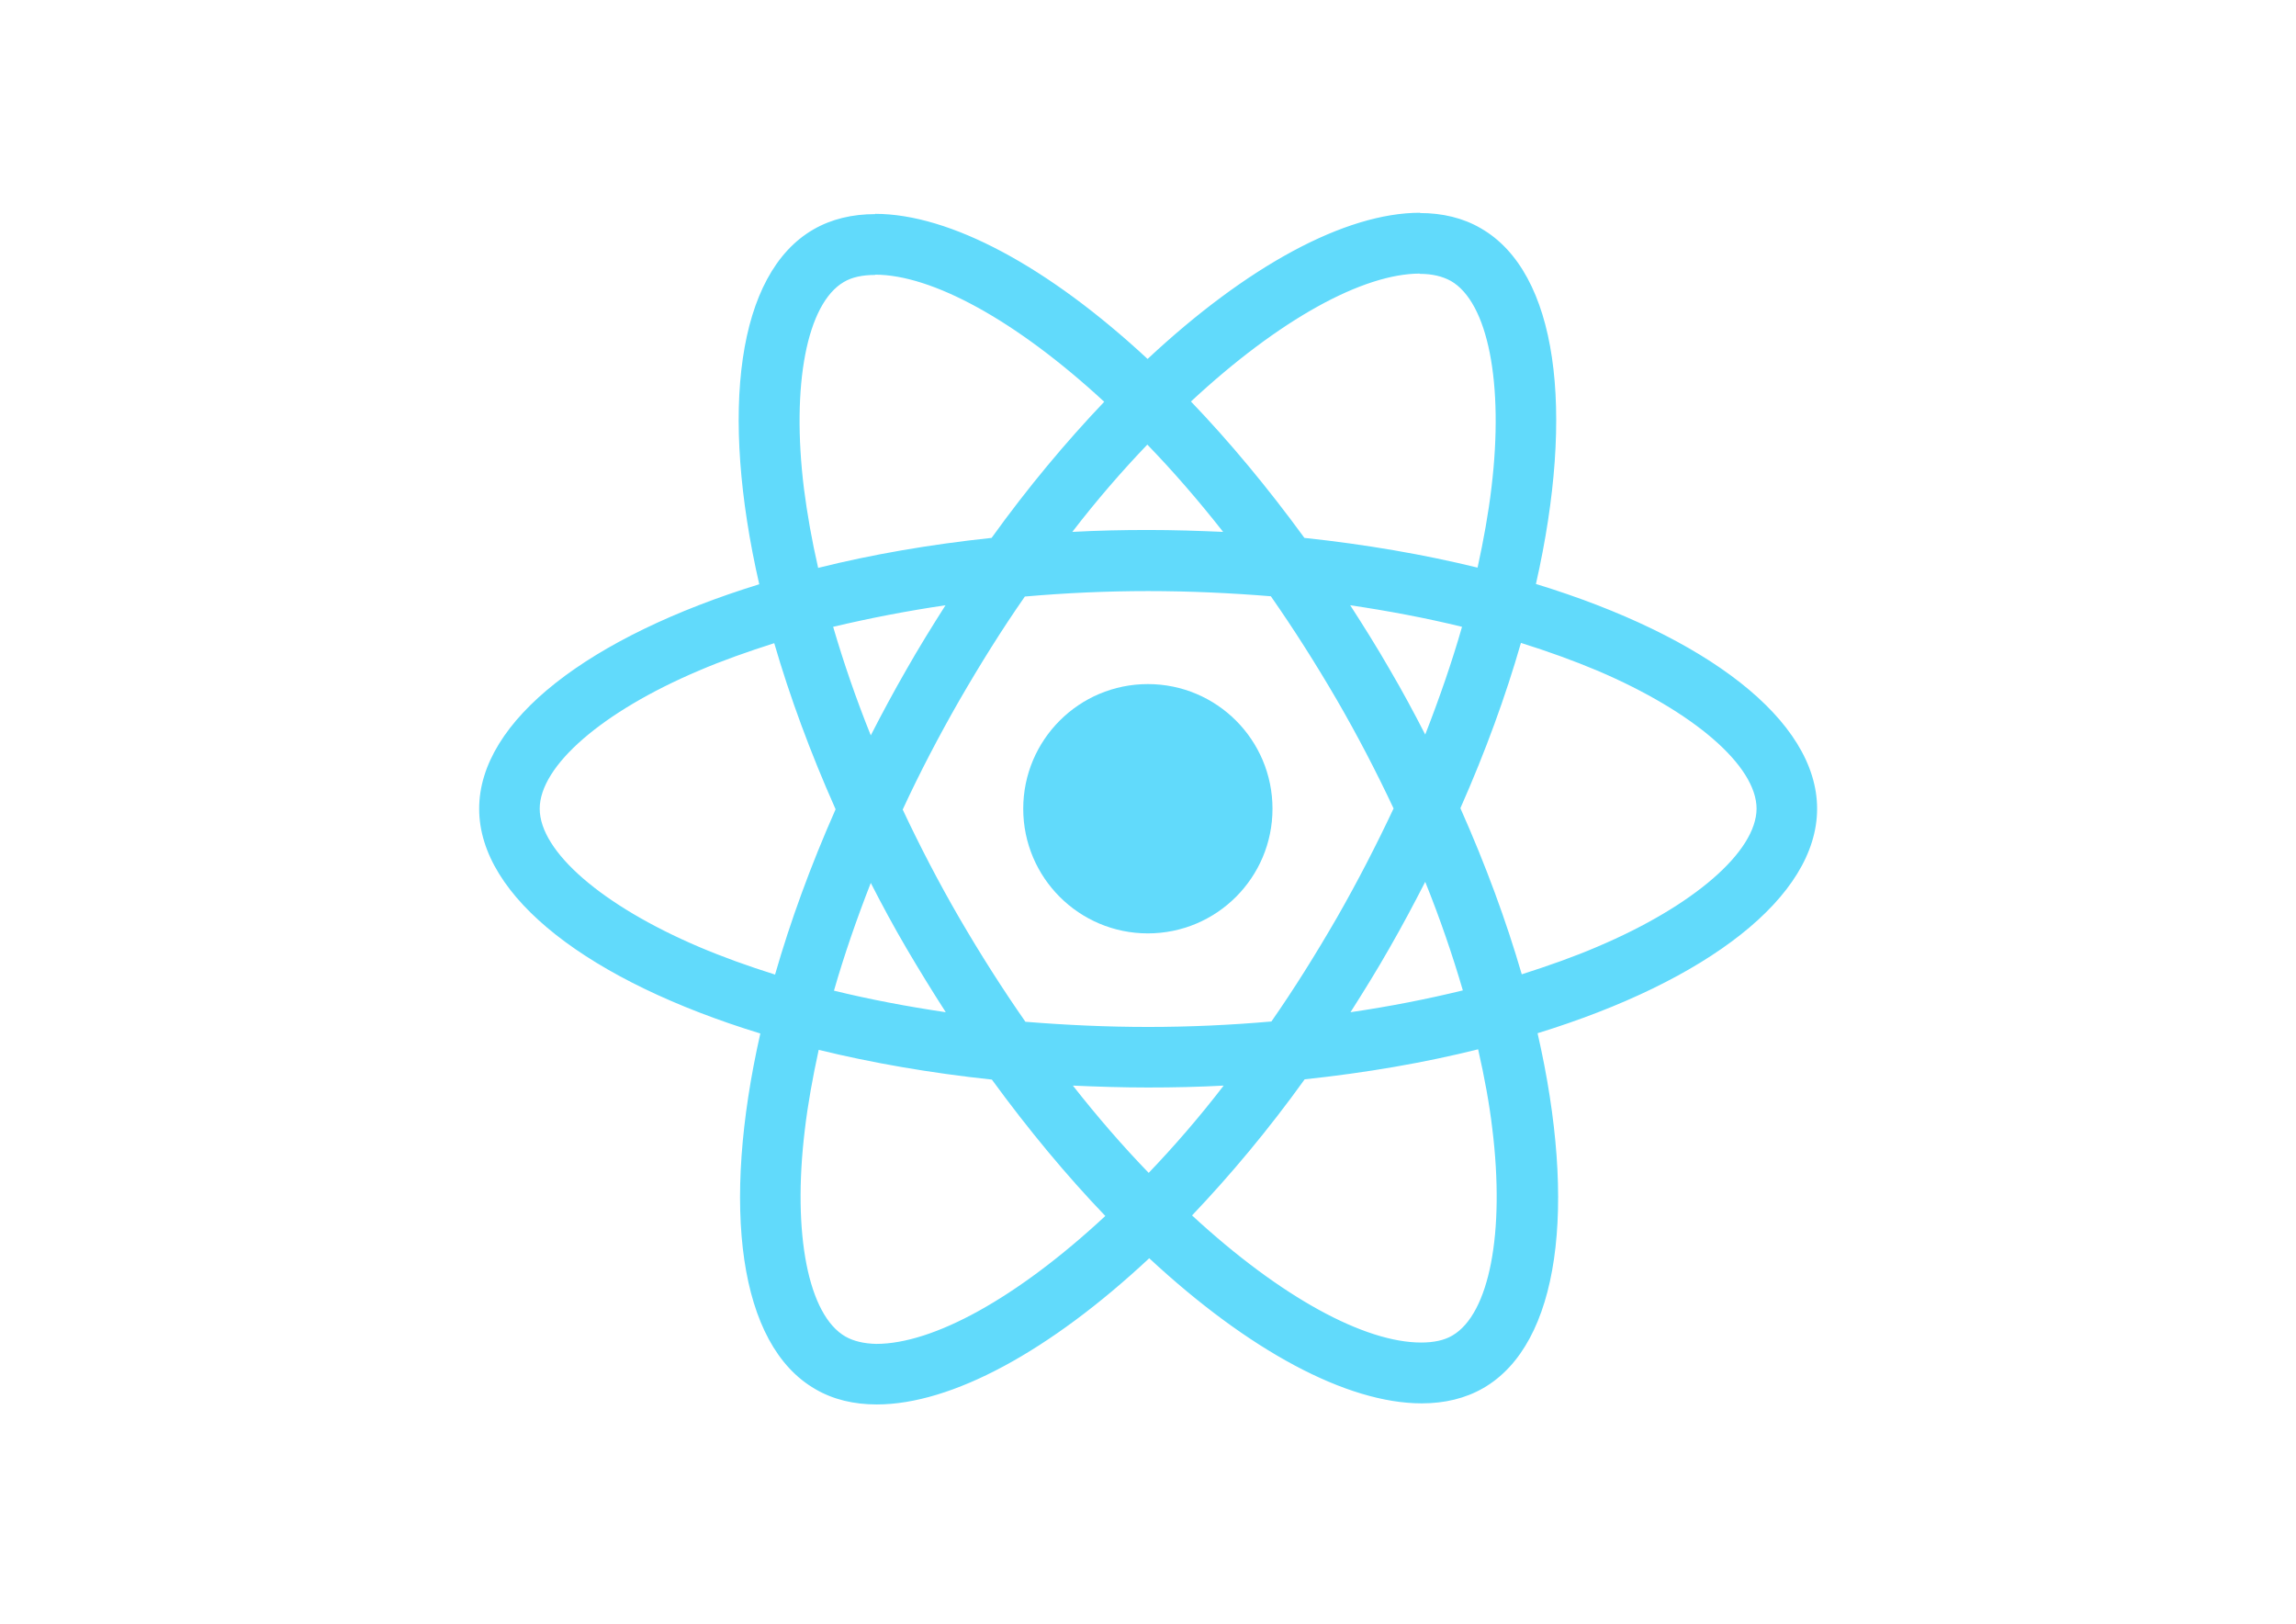
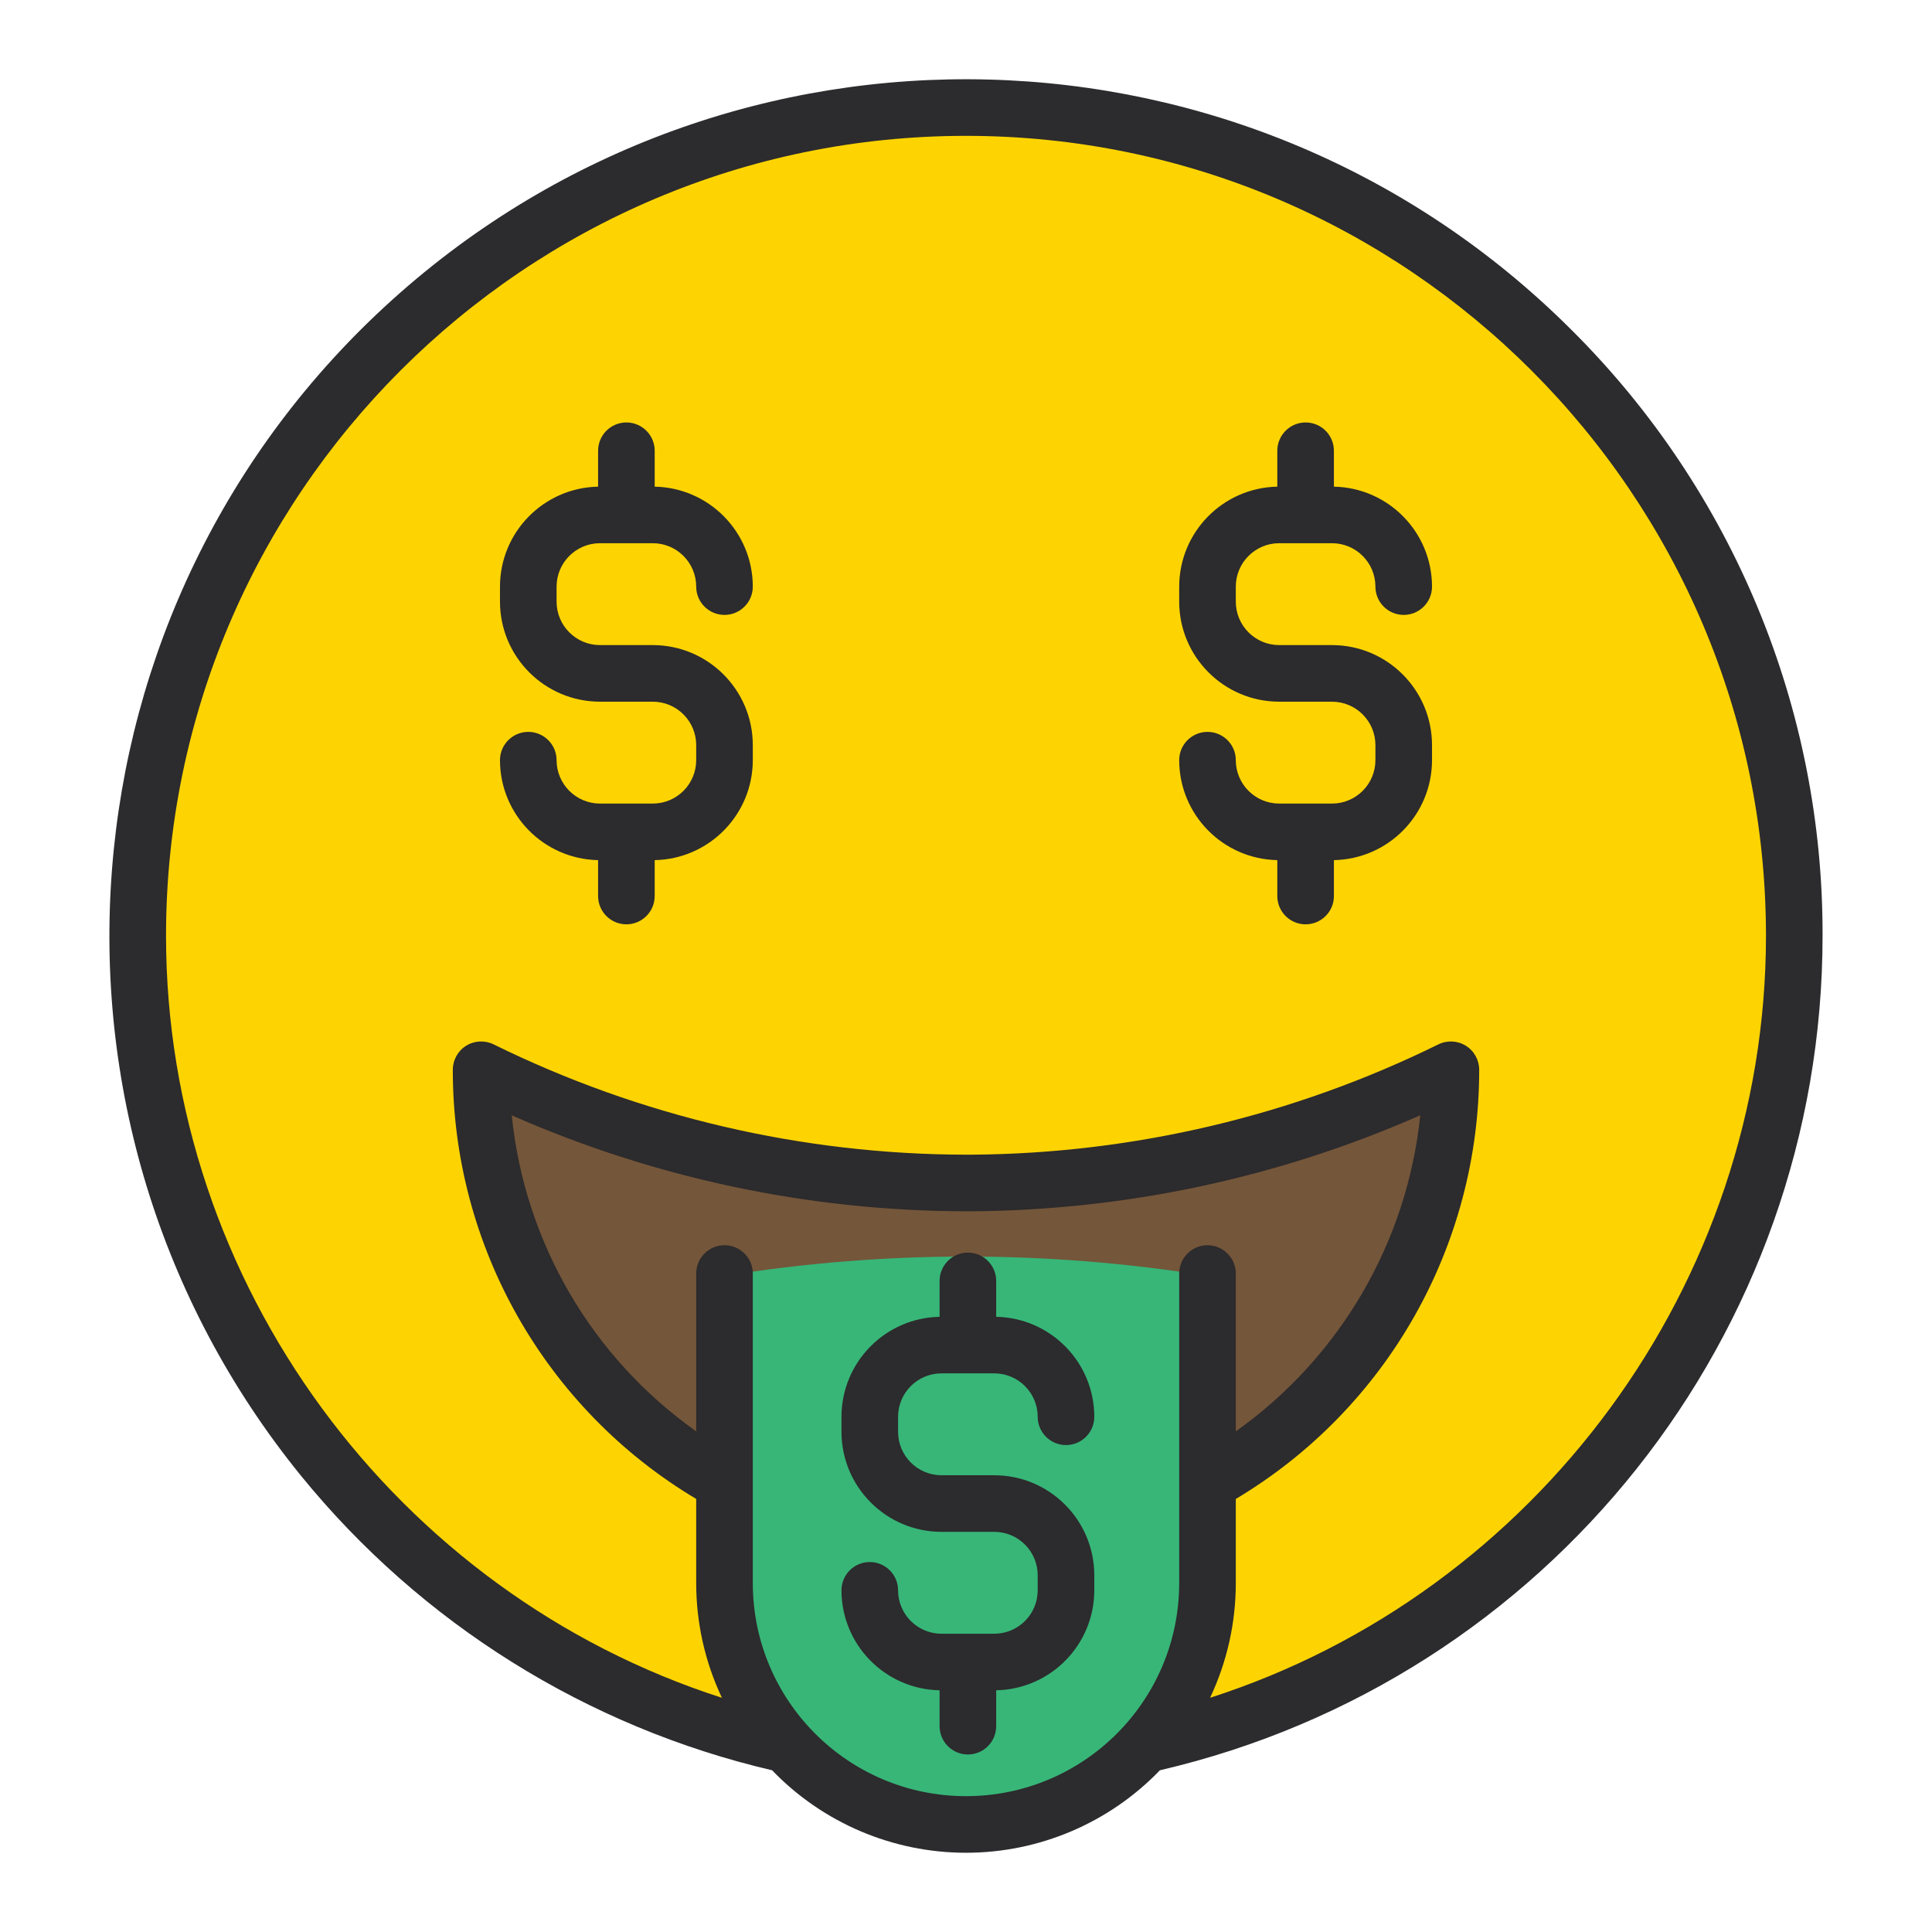
- <svg xmlns="http://www.w3.org/2000/svg" viewBox="0 0 841.9 595.3">
-   <g fill="#61DAFB">
-     <path d="M666.3 296.5c0-32.5-40.7-63.3-103.1-82.4 14.4-63.6 8-114.2-20.2-130.4-6.5-3.8-14.1-5.6-22.4-5.6v22.3c4.6 0 8.3.9 11.4 2.6 13.6 7.8 19.5 37.5 14.9 75.7-1.1 9.4-2.9 19.3-5.1 29.4-19.6-4.8-41-8.5-63.5-10.9-13.5-18.5-27.5-35.3-41.6-50 32.6-30.3 63.2-46.9 84-46.9V78c-27.5 0-63.5 19.6-99.9 53.6-36.4-33.8-72.4-53.2-99.9-53.2v22.3c20.7 0 51.4 16.5 84 46.6-14 14.7-28 31.4-41.3 49.9-22.6 2.4-44 6.1-63.6 11-2.3-10-4-19.7-5.2-29-4.7-38.2 1.1-67.9 14.6-75.8 3-1.8 6.9-2.6 11.5-2.6V78.5c-8.4 0-16 1.8-22.6 5.6-28.1 16.2-34.4 66.7-19.9 130.1-62.2 19.2-102.7 49.9-102.7 82.3 0 32.5 40.7 63.3 103.1 82.4-14.4 63.6-8 114.2 20.2 130.4 6.5 3.8 14.1 5.6 22.5 5.6 27.5 0 63.5-19.6 99.9-53.6 36.4 33.8 72.4 53.2 99.9 53.2 8.4 0 16-1.8 22.6-5.6 28.1-16.2 34.4-66.7 19.9-130.1 62-19.1 102.5-49.9 102.5-82.3zm-130.2-66.7c-3.7 12.9-8.3 26.2-13.5 39.5-4.1-8-8.4-16-13.1-24-4.6-8-9.5-15.8-14.4-23.4 14.2 2.1 27.9 4.7 41 7.9zm-45.8 106.5c-7.8 13.5-15.8 26.3-24.1 38.2-14.9 1.3-30 2-45.2 2-15.1 0-30.2-.7-45-1.9-8.3-11.9-16.4-24.6-24.2-38-7.6-13.1-14.5-26.4-20.8-39.8 6.2-13.4 13.2-26.8 20.7-39.9 7.8-13.5 15.8-26.3 24.1-38.2 14.9-1.3 30-2 45.2-2 15.1 0 30.2.7 45 1.9 8.3 11.9 16.4 24.6 24.2 38 7.6 13.1 14.5 26.4 20.8 39.8-6.3 13.4-13.2 26.8-20.7 39.9zm32.3-13c5.4 13.4 10 26.8 13.8 39.8-13.1 3.2-26.9 5.9-41.2 8 4.9-7.7 9.8-15.6 14.4-23.7 4.6-8 8.9-16.1 13-24.1zM421.2 430c-9.3-9.6-18.6-20.3-27.8-32 9 .4 18.2.7 27.5.7 9.4 0 18.7-.2 27.8-.7-9 11.7-18.3 22.4-27.5 32zm-74.4-58.9c-14.2-2.1-27.9-4.7-41-7.9 3.7-12.9 8.3-26.2 13.5-39.5 4.1 8 8.4 16 13.1 24 4.7 8 9.5 15.8 14.4 23.4zM420.7 163c9.3 9.6 18.6 20.3 27.8 32-9-.4-18.2-.7-27.5-.7-9.4 0-18.7.2-27.8.7 9-11.7 18.3-22.4 27.5-32zm-74 58.9c-4.9 7.7-9.8 15.6-14.4 23.7-4.6 8-8.9 16-13 24-5.4-13.4-10-26.8-13.8-39.8 13.1-3.1 26.9-5.8 41.2-7.9zm-90.5 125.2c-35.4-15.1-58.3-34.9-58.3-50.6 0-15.7 22.9-35.6 58.3-50.6 8.6-3.7 18-7 27.7-10.1 5.7 19.6 13.2 40 22.5 60.9-9.2 20.8-16.6 41.1-22.2 60.6-9.9-3.1-19.3-6.5-28-10.2zM310 490c-13.6-7.8-19.5-37.5-14.9-75.7 1.1-9.4 2.9-19.3 5.1-29.4 19.6 4.8 41 8.5 63.5 10.9 13.5 18.5 27.5 35.3 41.6 50-32.6 30.3-63.2 46.9-84 46.9-4.5-.1-8.3-1-11.3-2.7zm237.2-76.2c4.7 38.2-1.1 67.9-14.6 75.8-3 1.8-6.9 2.6-11.5 2.6-20.7 0-51.4-16.5-84-46.6 14-14.7 28-31.4 41.3-49.9 22.6-2.4 44-6.1 63.6-11 2.3 10.1 4.1 19.8 5.2 29.1zm38.5-66.7c-8.6 3.7-18 7-27.7 10.1-5.7-19.6-13.2-40-22.5-60.9 9.2-20.8 16.6-41.1 22.2-60.6 9.9 3.1 19.3 6.5 28.1 10.2 35.4 15.1 58.3 34.9 58.3 50.6-.1 15.7-23 35.6-58.4 50.6zM320.8 78.4z" />
-     <circle cx="420.9" cy="296.5" r="45.7" />
-     <path d="M520.5 78.1z" />
-   </g>
+ <svg xmlns="http://www.w3.org/2000/svg" data-name="Layer 1" viewBox="0 0 512 512">
+   <circle cx="256" cy="248" r="219.5" fill="#fdd402" />
+   <path fill="#74563a" d="M384.5,283.5a124.91,124.91,0,0,1-125,125h-7a124.85,124.85,0,0,1-125-125,291.236,291.236,0,0,0,128.52,30h1.48A291.166,291.166,0,0,0,384.5,283.5Z" />
+   <path fill="#37b678" d="M192,338.136v85.727C192,456.8,220.654,483.5,256,483.5s64-26.7,64-59.636V338.136a401.305,401.305,0,0,0-128,0Z" />
+   <path fill="#2c2b2d" d="M416.515,87.485a227.006,227.006,0,0,0-336.749,303.604,227.823,227.823,0,0,0,124.848,78.052,71.329,71.329,0,0,0,102.773,0A227.044,227.044,0,0,0,483,248,225.514,225.514,0,0,0,416.515,87.485ZM312.5,337.5v82a56.5,56.5,0,0,1-113,0V392.997c0-.014,0-.028,0-.042V337.5a7.5,7.5,0,0,0-15,0v41.816a117.035,117.035,0,0,1-48.887-83.75A299.639,299.639,0,0,0,256.02,321h1.52a299.804,299.804,0,0,0,118.847-25.436A117.494,117.494,0,0,1,327.5,379.324V337.5a7.5,7.5,0,0,0-15,0Zm8.183,112.431A71.059,71.059,0,0,0,327.5,419.5V397.24A132.275,132.275,0,0,0,392,283.5a7.5,7.5,0,0,0-10.818-6.726A284.528,284.528,0,0,1,257.5,306h-1.48a284.52,284.52,0,0,1-125.199-29.226A7.5,7.5,0,0,0,120,283.5a132.229,132.229,0,0,0,64.5,113.73V419.5a71.059,71.059,0,0,0,6.817,30.431C104.903,422.177,44,340.168,44,248,44,131.103,139.103,36,256,36s212,95.103,212,212C468,340.168,407.097,422.177,320.683,449.931ZM249.5,363.956h14a11.513,11.513,0,0,1,11.5,11.5,7.5,7.5,0,0,0,15,0,26.525,26.525,0,0,0-26-26.487v-9.513a7.5,7.5,0,0,0-15,0v9.513a26.526,26.526,0,0,0-26,26.487v4a26.53,26.53,0,0,0,26.5,26.5h14a11.513,11.513,0,0,1,11.5,11.5v4a11.513,11.513,0,0,1-11.5,11.5h-14a11.513,11.513,0,0,1-11.5-11.5,7.5,7.5,0,0,0-15,0,26.526,26.526,0,0,0,26,26.487v9.513a7.5,7.5,0,0,0,15,0v-9.513a26.525,26.525,0,0,0,26-26.487v-4a26.53,26.53,0,0,0-26.5-26.5h-14a11.513,11.513,0,0,1-11.5-11.5v-4A11.513,11.513,0,0,1,249.5,363.956Zm89.5-220h14a11.513,11.513,0,0,1,11.5,11.5,7.5,7.5,0,0,0,15,0,26.525,26.525,0,0,0-26-26.487v-9.513a7.5,7.5,0,0,0-15,0v9.513a26.525,26.525,0,0,0-26,26.487v4a26.53,26.53,0,0,0,26.5,26.5h14a11.513,11.513,0,0,1,11.5,11.5v4a11.513,11.513,0,0,1-11.5,11.5H339a11.513,11.513,0,0,1-11.5-11.5,7.5,7.5,0,0,0-15,0,26.525,26.525,0,0,0,26,26.487v9.513a7.5,7.5,0,0,0,15,0v-9.513a26.525,26.525,0,0,0,26-26.487v-4a26.53,26.53,0,0,0-26.5-26.5H339a11.513,11.513,0,0,1-11.5-11.5v-4A11.513,11.513,0,0,1,339,143.956Zm-180,0h14a11.513,11.513,0,0,1,11.5,11.5,7.5,7.5,0,0,0,15,0,26.526,26.526,0,0,0-26-26.487v-9.513a7.5,7.5,0,0,0-15,0v9.513a26.526,26.526,0,0,0-26,26.487v4a26.53,26.53,0,0,0,26.5,26.5h14a11.513,11.513,0,0,1,11.5,11.5v4a11.513,11.513,0,0,1-11.5,11.5H159a11.513,11.513,0,0,1-11.5-11.5,7.5,7.5,0,0,0-15,0,26.526,26.526,0,0,0,26,26.487v9.513a7.5,7.5,0,0,0,15,0v-9.513a26.526,26.526,0,0,0,26-26.487v-4a26.53,26.53,0,0,0-26.5-26.5H159a11.513,11.513,0,0,1-11.5-11.5v-4A11.513,11.513,0,0,1,159,143.956Z" />
</svg>
